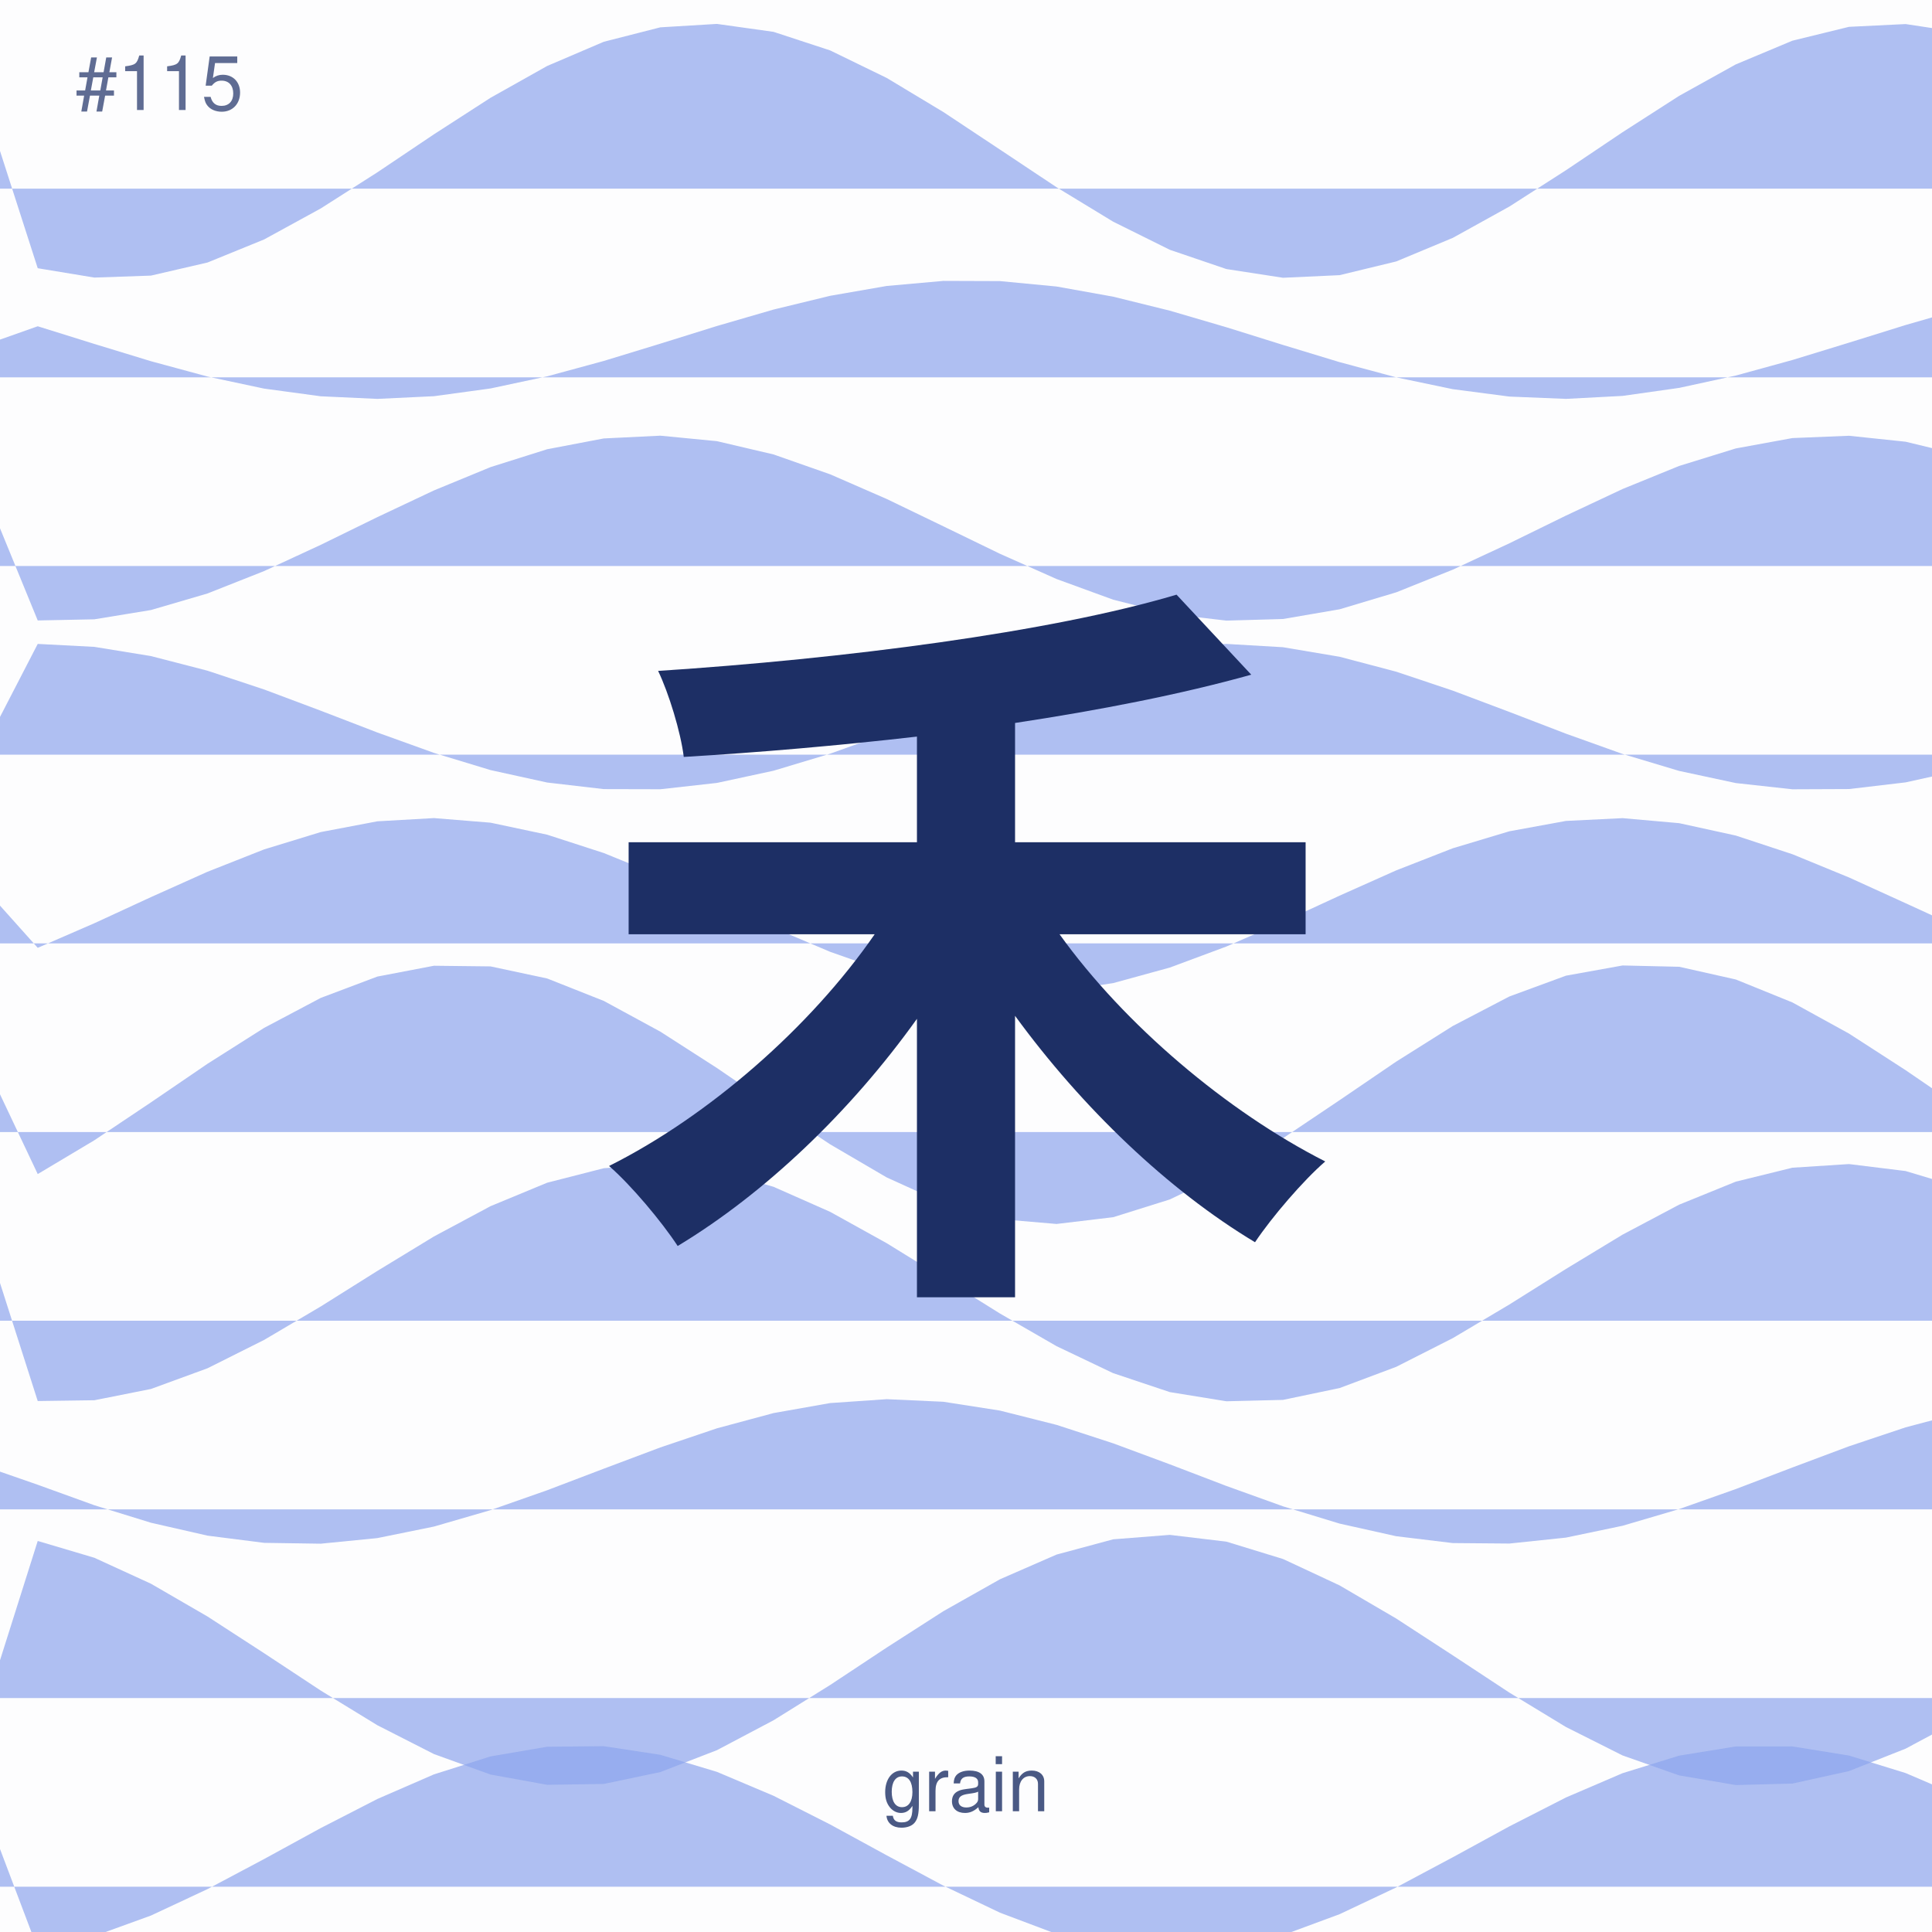
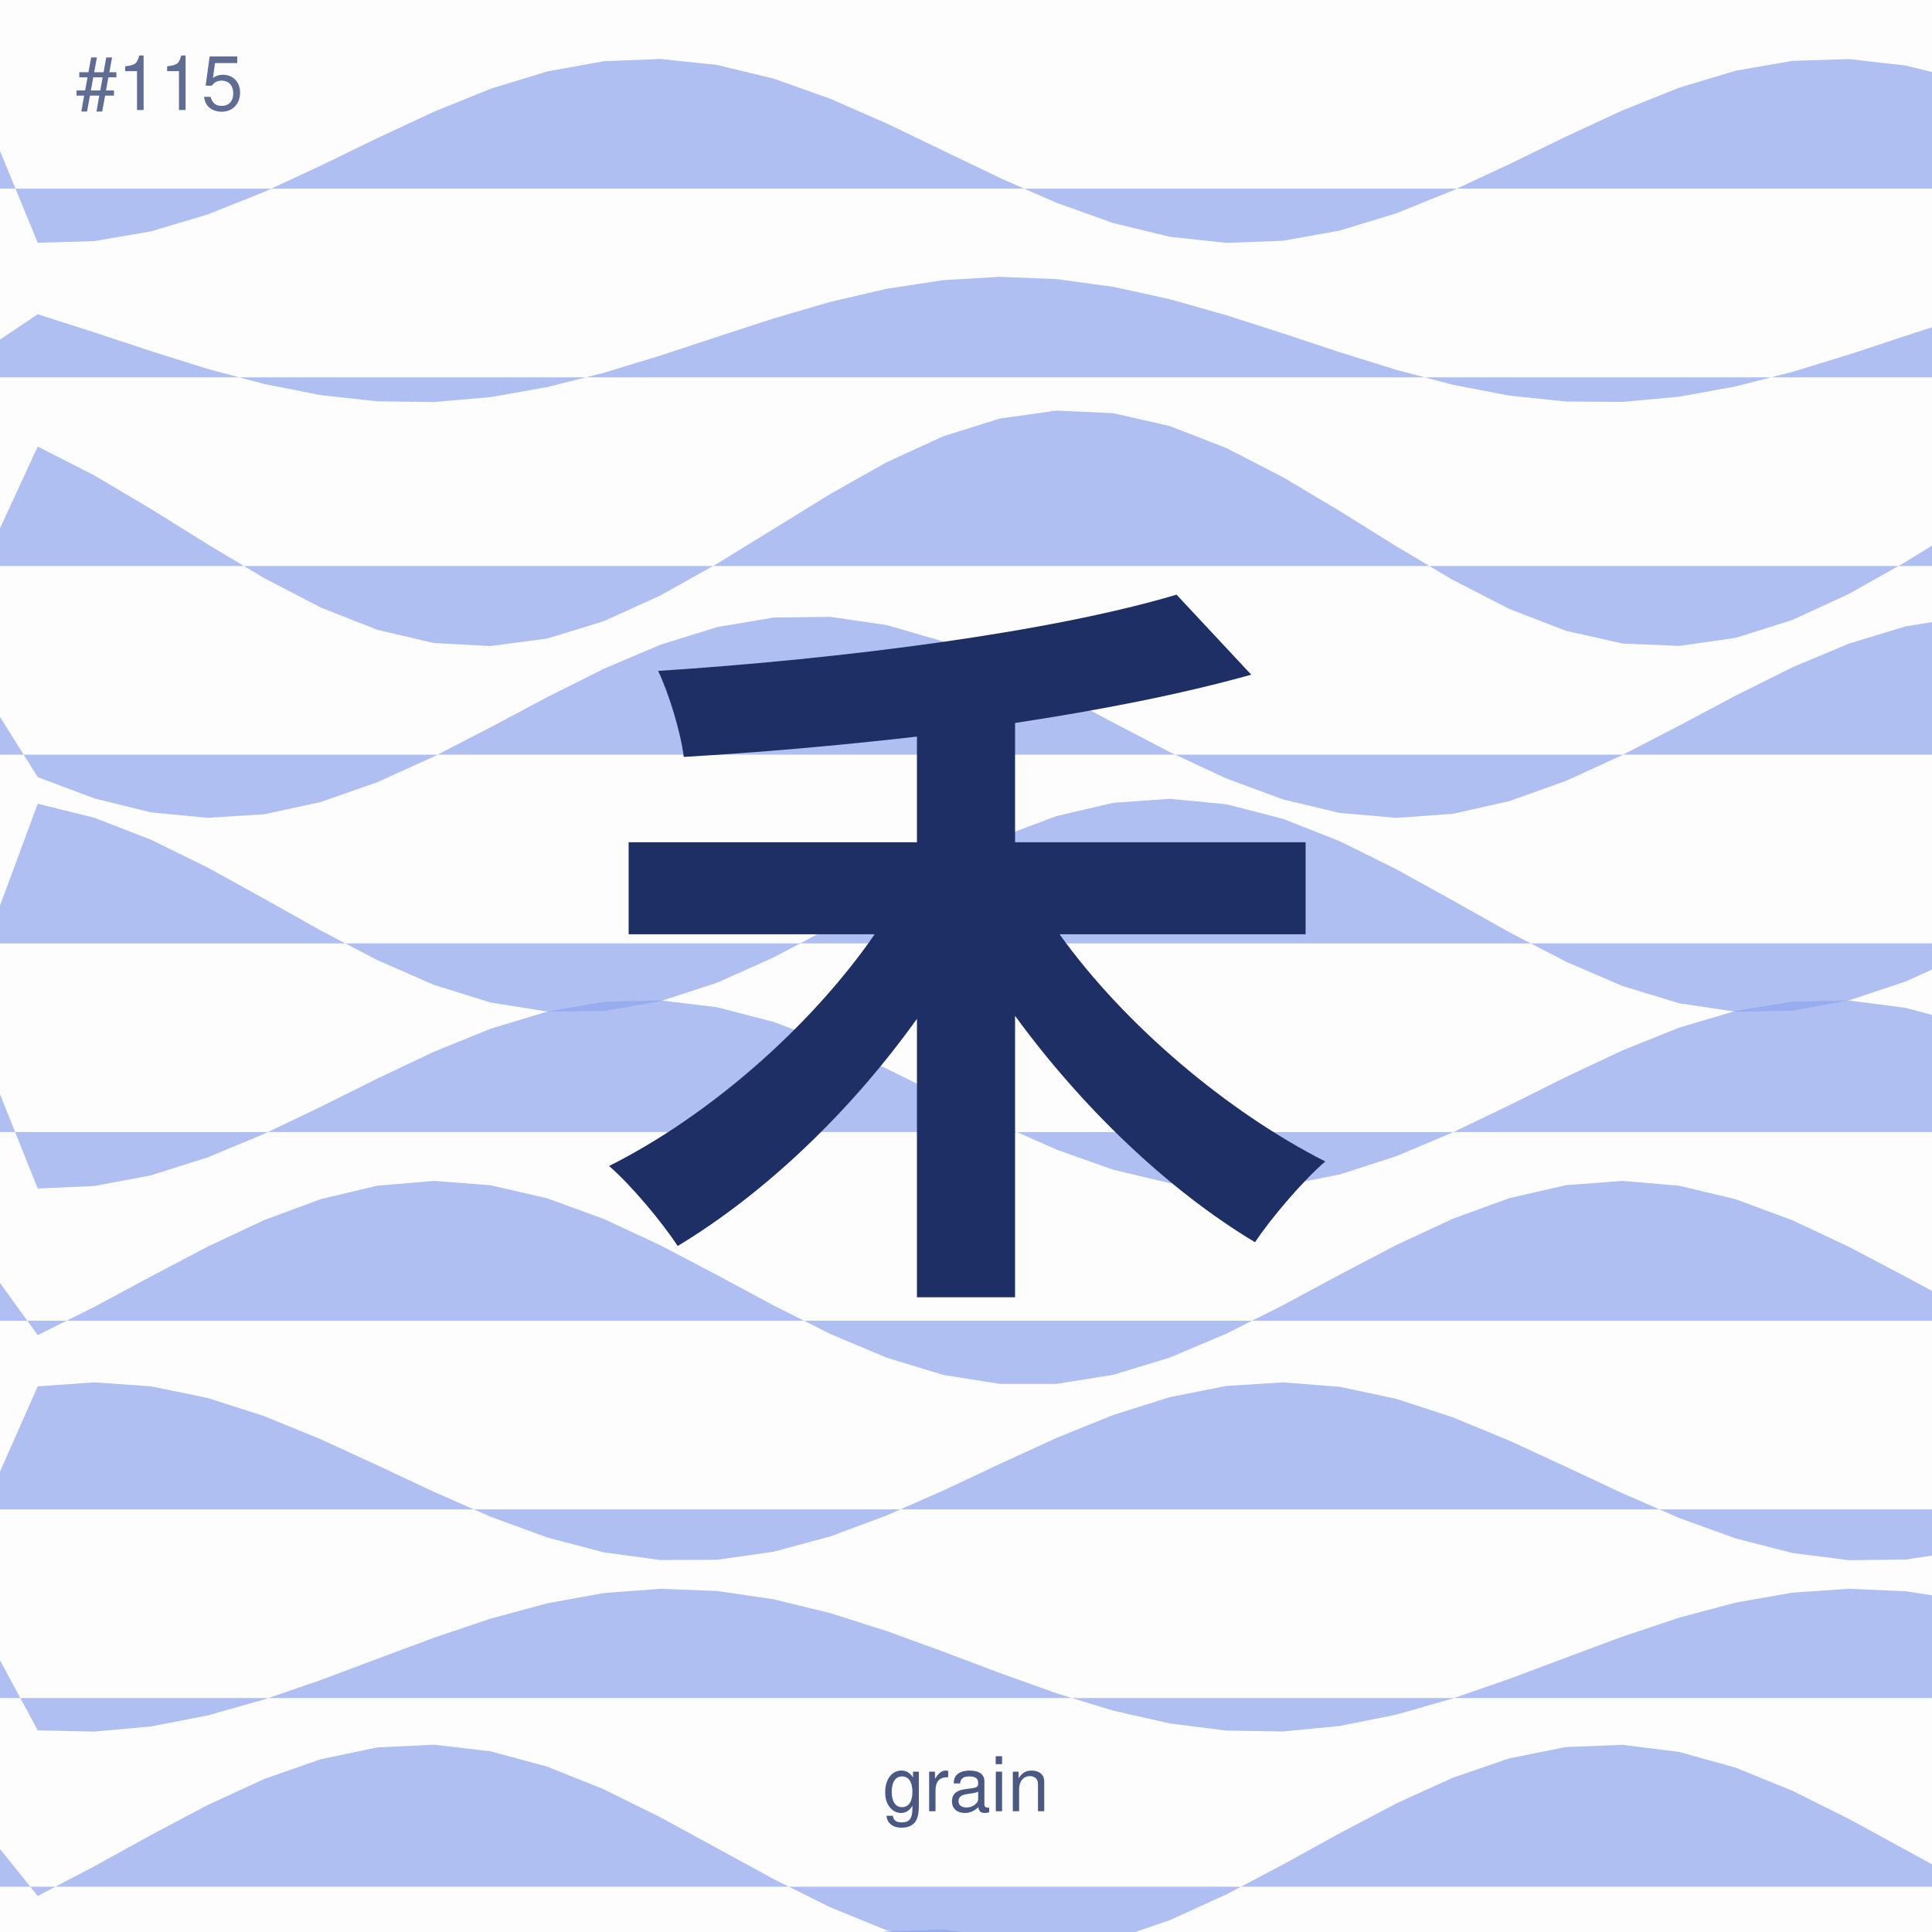
<svg xmlns="http://www.w3.org/2000/svg" width="512" height="512" viewBox="0 0 512 512">
  <defs>
    <style>
      .radical-text {
        font-family: 'Hiragino Sans', 'Yu Gothic', 'Meiryo', 'MS Gothic', 'SimSun', 'Takao', 'IPAexGothic', 'IPAGothic', 'VL Gothic', 'Noto Sans CJK JP', 'Arial Unicode MS', serif;
        font-size: 200px;
        text-anchor: middle;
        dominant-baseline: middle;
        fill: #1d2f65;
        font-weight: bold;
      }
      .number-text {
        font-family: 'Helvetica', 'Arial', sans-serif;
        font-size: 20px;
        text-anchor: start;
        dominant-baseline: hanging;
        fill: #1d2f65;
        opacity: 0.7;
        font-weight: normal;
      }
      .meaning-text {
        font-family: 'Helvetica', 'Arial', sans-serif;
        font-size: 20px;
        text-anchor: middle;
        dominant-baseline: baseline;
        fill: #1d2f65;
        opacity: 0.8;
        font-weight: normal;
      }
    </style>
  </defs>
  <rect width="512" height="512" fill="#fdfdfe" />
  <g opacity="0.6">
-     <path d="M 0,40 L 10,71.082 L 25,73.558 L 40,73.037 L 55,69.564 L 70,63.451 L 85,55.242 L 100,45.673 L 115,35.596 L 130,25.913 L 145,17.488 L 160,11.074 L 175,7.244 L 190,6.34 L 205,8.443 L 220,13.364 L 235,20.665 L 250,29.693 L 265,39.642 L 280,49.623 L 295,58.744 L 310,66.19 L 325,71.298 L 340,73.609 L 355,72.919 L 370,69.287 L 385,63.04 L 400,54.735 L 415,45.113 L 430,35.035 L 445,25.4 L 460,17.069 L 475,10.787 L 490,7.114 L 505,6.379 L 520,8.647 L 512,50 L 0,50 Z" fill="#4169E1" opacity="0.7" />
-     <path d="M 0,90 L 10,86.467 L 25,91.148 L 40,95.726 L 55,99.793 L 70,102.985 L 85,105.017 L 100,105.708 L 115,104.995 L 130,102.943 L 145,99.735 L 160,95.657 L 175,91.074 L 190,86.395 L 205,82.038 L 220,78.392 L 235,75.783 L 250,74.444 L 265,74.495 L 280,75.93 L 295,78.622 L 310,82.331 L 325,86.725 L 340,91.411 L 355,95.971 L 370,99.998 L 385,103.132 L 400,105.093 L 415,105.705 L 430,104.915 L 445,102.792 L 460,99.527 L 475,95.41 L 490,90.811 L 505,86.139 L 520,81.811 L 512,100 L 0,100 Z" fill="#4169E1" opacity="0.7" />
-     <path d="M 0,140 L 10,164.426 L 25,164.123 L 40,161.665 L 55,157.272 L 70,151.336 L 85,144.388 L 100,137.047 L 115,129.971 L 130,123.79 L 145,119.057 L 160,116.195 L 175,115.46 L 190,116.916 L 205,120.435 L 220,125.701 L 235,132.244 L 250,139.481 L 265,146.763 L 280,153.442 L 295,158.92 L 310,162.708 L 325,164.467 L 340,164.041 L 355,161.467 L 370,156.976 L 385,150.968 L 400,143.981 L 415,136.638 L 430,129.595 L 445,123.482 L 460,118.844 L 475,116.096 L 490,115.484 L 505,117.061 L 520,120.687 L 512,150 L 0,150 Z" fill="#4169E1" opacity="0.7" />
-     <path d="M 0,190 L 10,170.647 L 25,171.428 L 40,173.867 L 55,177.748 L 70,182.723 L 85,188.348 L 100,194.121 L 115,199.525 L 130,204.079 L 145,207.375 L 160,209.119 L 175,209.155 L 190,207.48 L 205,204.244 L 220,199.735 L 235,194.357 L 250,188.589 L 265,182.948 L 280,177.936 L 295,174.002 L 310,171.497 L 325,170.645 L 340,171.522 L 355,174.049 L 370,178.002 L 385,183.026 L 400,188.673 L 415,194.438 L 430,199.807 L 445,204.3 L 460,207.516 L 475,209.167 L 490,209.106 L 505,207.338 L 520,204.021 L 512,200 L 0,200 Z" fill="#4169E1" opacity="0.7" />
-     <path d="M 0,240 L 10,251.181 L 25,244.673 L 40,237.748 L 55,231.023 L 70,225.101 L 85,220.509 L 100,217.659 L 115,216.804 L 130,218.021 L 145,221.202 L 160,226.062 L 175,232.166 L 190,238.971 L 205,245.867 L 220,252.24 L 235,257.519 L 250,261.233 L 265,263.05 L 280,262.809 L 295,260.53 L 310,256.417 L 325,250.838 L 340,244.29 L 355,237.36 L 370,230.665 L 385,224.804 L 400,220.301 L 415,217.557 L 430,216.818 L 445,218.15 L 460,221.433 L 475,226.376 L 490,232.535 L 505,239.361 L 520,246.244 L 512,250 L 0,250 Z" fill="#4169E1" opacity="0.7" />
-     <path d="M 0,290 L 10,311.138 L 25,302.184 L 40,292.142 L 55,281.909 L 70,272.399 L 85,264.461 L 100,258.804 L 115,255.934 L 130,256.107 L 145,259.307 L 160,265.249 L 175,273.402 L 190,283.038 L 205,293.296 L 220,303.259 L 235,312.038 L 250,318.848 L 265,323.081 L 280,324.36 L 295,322.569 L 310,317.868 L 325,310.679 L 340,301.642 L 355,291.565 L 370,281.349 L 385,271.905 L 400,264.078 L 415,258.566 L 430,255.862 L 445,256.207 L 460,259.572 L 475,265.654 L 490,273.911 L 505,283.605 L 520,293.871 L 512,300 L 0,300 Z" fill="#4169E1" opacity="0.7" />
-     <path d="M 0,340 L 10,371.286 L 25,371.078 L 40,368.094 L 55,362.601 L 70,355.088 L 85,346.228 L 100,336.811 L 115,327.68 L 130,319.648 L 145,313.435 L 160,309.595 L 175,308.47 L 190,310.163 L 205,314.52 L 220,321.153 L 235,329.47 L 250,338.728 L 265,348.099 L 280,356.747 L 295,363.899 L 310,368.916 L 325,371.35 L 340,370.983 L 355,367.849 L 370,362.228 L 385,354.62 L 400,345.707 L 415,336.284 L 430,327.193 L 445,319.246 L 460,313.153 L 475,309.458 L 490,308.491 L 505,310.339 L 520,314.836 L 512,350 L 0,350 Z" fill="#4169E1" opacity="0.7" />
-     <path d="M 0,390 L 10,393.477 L 25,398.905 L 40,403.538 L 55,406.961 L 70,408.869 L 85,409.092 L 100,407.609 L 115,404.554 L 130,400.198 L 145,394.931 L 160,389.224 L 175,383.586 L 190,378.521 L 205,374.482 L 220,371.828 L 235,370.798 L 250,371.483 L 265,373.822 L 280,377.607 L 295,382.498 L 310,388.059 L 325,393.794 L 340,399.19 L 355,403.765 L 370,407.11 L 385,408.927 L 400,409.054 L 415,407.478 L 430,404.341 L 445,399.923 L 460,394.618 L 475,388.902 L 490,383.283 L 505,378.264 L 520,374.293 L 512,400 L 0,400 Z" fill="#4169E1" opacity="0.7" />
-     <path d="M 0,440 L 10,408.373 L 25,412.825 L 40,419.704 L 55,428.396 L 70,438.124 L 85,448.02 L 100,457.2 L 115,464.843 L 130,470.267 L 145,472.988 L 160,472.761 L 175,469.609 L 190,463.811 L 205,455.886 L 220,446.543 L 235,436.615 L 250,426.989 L 265,418.526 L 280,411.98 L 295,407.938 L 310,406.76 L 325,408.551 L 340,413.151 L 355,420.149 L 370,428.921 L 385,438.683 L 400,448.562 L 415,457.676 L 430,465.211 L 445,470.495 L 460,473.054 L 475,472.661 L 490,469.35 L 505,463.417 L 520,455.393 L 512,450 L 0,450 Z" fill="#4169E1" opacity="0.7" />
-     <path d="M 0,490 L 10,516.454 L 25,513.077 L 40,507.638 L 55,500.623 L 70,492.66 L 85,484.459 L 100,476.753 L 115,470.231 L 130,465.474 L 145,462.908 L 160,462.762 L 175,465.049 L 190,469.565 L 205,475.907 L 220,483.507 L 235,491.687 L 250,499.717 L 265,506.878 L 280,512.532 L 295,516.173 L 310,517.477 L 325,516.325 L 340,512.823 L 355,507.281 L 370,500.196 L 385,492.2 L 400,484.008 L 415,476.35 L 430,469.913 L 445,465.269 L 460,462.835 L 475,462.827 L 490,465.246 L 505,469.877 L 520,476.305 L 512,500 L 0,500 Z" fill="#4169E1" opacity="0.7" />
-     <path d="M 0,540 L 10,547.015 L 25,538.784 L 40,530.662 L 55,523.374 L 70,517.571 L 85,513.772 L 100,512.315 L 115,513.332 L 130,516.731 L 145,522.208 L 160,529.275 L 175,537.3 L 190,545.566 L 205,553.334 L 220,559.912 L 235,564.711 L 250,567.303 L 265,567.456 L 280,565.156 L 295,560.609 L 310,554.221 L 325,546.563 L 340,538.319 L 355,530.225 L 370,523.004 L 385,517.301 L 400,513.626 L 415,512.307 L 430,513.461 L 445,516.986 L 460,522.567 L 475,529.706 L 490,537.763 L 505,546.021 L 520,553.741 L 512,550 L 0,550 Z" fill="#4169E1" opacity="0.7" />
+     <path d="M 0,40 L 10,64.331 L 25,63.891 L 40,61.318 L 55,56.84 L 70,50.858 L 85,43.907 L 100,36.606 L 115,29.608 L 130,23.539 L 145,18.94 L 160,16.222 L 175,15.628 L 190,17.212 L 205,20.831 L 220,26.162 L 235,32.73 L 250,39.946 L 265,47.168 L 280,53.749 L 295,59.103 L 310,62.749 L 325,64.364 L 340,63.802 L 355,61.114 L 370,56.54 L 385,50.489 L 400,43.5 L 415,36.199 L 430,29.238 L 445,23.237 L 460,18.735 L 475,16.131 L 490,15.66 L 505,17.363 L 520,21.088 L 512,50 L 0,50 Z" fill="#4169E1" opacity="0.7" />
+     <path d="M 0,90 L 10,83.283 L 25,88.083 L 40,93.055 L 55,97.754 L 70,101.76 L 85,104.715 L 100,106.357 L 115,106.537 L 130,105.24 L 145,102.581 L 160,98.799 L 175,94.231 L 190,89.285 L 205,84.402 L 220,80.02 L 235,76.529 L 250,74.242 L 265,73.362 L 280,73.968 L 295,76.007 L 310,79.295 L 325,83.54 L 340,88.362 L 355,93.33 L 370,98 L 385,101.956 L 400,104.844 L 415,106.406 L 430,106.503 L 445,105.125 L 460,102.396 L 475,98.56 L 490,93.959 L 505,89.005 L 520,84.14 L 512,100 L 0,100 Z" fill="#4169E1" opacity="0.7" />
+     <path d="M 0,140 L 10,118.355 L 25,125.994 L 40,134.885 L 55,144.232 L 70,153.201 L 85,160.992 L 100,166.906 L 115,170.418 L 130,171.212 L 145,169.219 L 160,164.615 L 175,157.812 L 190,149.419 L 205,140.184 L 220,130.932 L 235,122.491 L 250,115.613 L 265,110.915 L 280,108.814 L 295,109.499 L 310,112.908 L 325,118.738 L 340,126.467 L 355,135.404 L 370,144.753 L 385,153.676 L 400,161.378 L 415,167.171 L 430,170.536 L 445,171.174 L 460,169.027 L 475,164.287 L 490,157.377 L 505,148.916 L 520,139.658 L 512,150 L 0,150 Z" fill="#4169E1" opacity="0.7" />
+     <path d="M 0,190 L 10,205.946 L 25,211.578 L 40,215.283 L 55,216.73 L 70,215.788 L 85,212.543 L 100,207.285 L 115,200.482 L 130,192.743 L 145,184.759 L 160,177.243 L 175,170.867 L 190,166.2 L 205,163.658 L 220,163.47 L 235,165.652 L 250,170.008 L 265,176.151 L 280,183.53 L 295,191.487 L 310,199.312 L 325,206.305 L 340,211.841 L 355,215.426 L 370,216.74 L 385,215.666 L 400,212.298 L 415,206.939 L 430,200.067 L 445,192.296 L 460,184.319 L 475,176.85 L 490,170.556 L 505,165.998 L 520,163.585 L 512,200 L 0,200 Z" fill="#4169E1" opacity="0.7" />
+     <path d="M 0,240 L 10,212.996 L 25,216.723 L 40,222.53 L 55,229.897 L 70,238.167 L 85,246.6 L 100,254.444 L 115,260.997 L 130,265.675 L 145,268.06 L 160,267.938 L 175,265.32 L 190,260.441 L 205,253.735 L 220,245.803 L 235,237.352 L 250,229.138 L 265,221.894 L 280,216.268 L 295,212.761 L 310,211.688 L 325,213.143 L 340,216.998 L 355,222.907 L 370,230.343 L 385,238.642 L 400,247.062 L 415,254.851 L 430,261.314 L 445,265.873 L 460,268.12 L 475,267.856 L 490,265.103 L 505,260.108 L 520,253.317 L 512,250 L 0,250 Z" fill="#4169E1" opacity="0.7" />
+     <path d="M 0,290 L 10,314.965 L 25,314.306 L 40,311.476 L 55,306.728 L 70,300.485 L 85,293.306 L 100,285.832 L 115,278.73 L 130,272.634 L 145,268.09 L 160,265.503 L 175,265.104 L 190,266.93 L 205,270.815 L 220,276.415 L 235,283.228 L 250,290.646 L 265,298.007 L 280,304.652 L 295,309.988 L 310,313.539 L 325,314.987 L 340,314.203 L 355,311.257 L 370,306.413 L 385,300.102 L 400,292.889 L 415,285.418 L 430,278.356 L 445,272.334 L 460,267.89 L 475,265.422 L 490,265.149 L 505,267.095 L 520,271.088 L 512,300 L 0,300 Z" fill="#4169E1" opacity="0.7" />
+     <path d="M 0,340 L 10,353.825 L 25,346.338 L 40,338.284 L 55,330.383 L 70,323.342 L 85,317.788 L 100,314.219 L 115,312.952 L 130,314.102 L 145,317.565 L 160,323.032 L 175,330.015 L 190,337.89 L 205,345.953 L 220,353.484 L 235,359.811 L 250,364.369 L 265,366.749 L 280,366.74 L 295,364.343 L 310,359.771 L 325,353.432 L 340,345.895 L 355,337.83 L 370,329.959 L 385,322.986 L 400,317.532 L 415,314.085 L 430,312.953 L 445,314.237 L 460,317.822 L 475,323.389 L 490,330.439 L 505,338.343 L 520,346.396 L 512,350 L 0,350 Z" fill="#4169E1" opacity="0.7" />
+     <path d="M 0,390 L 10,367.402 L 25,366.343 L 40,367.398 L 55,370.471 L 70,375.288 L 85,381.42 L 100,388.319 L 115,395.367 L 130,401.936 L 145,407.439 L 160,411.384 L 175,413.419 L 190,413.362 L 205,411.218 L 220,407.179 L 235,401.605 L 250,394.995 L 265,387.938 L 280,381.066 L 295,374.992 L 310,370.258 L 325,367.288 L 340,366.347 L 355,367.518 L 370,370.698 L 385,375.602 L 400,381.792 L 415,388.716 L 430,395.754 L 445,402.278 L 460,407.705 L 475,411.551 L 490,413.472 L 505,413.296 L 520,411.039 L 512,400 L 0,400 Z" fill="#4169E1" opacity="0.7" />
+     <path d="M 0,440 L 10,458.559 L 25,458.89 L 40,457.533 L 55,454.611 L 70,450.383 L 85,445.227 L 100,439.605 L 115,434.018 L 130,428.966 L 145,424.899 L 160,422.18 L 175,421.054 L 190,421.62 L 205,423.828 L 220,427.481 L 235,432.252 L 250,437.714 L 265,443.382 L 280,448.747 L 295,453.33 L 310,456.723 L 325,458.622 L 340,458.858 L 355,457.409 L 370,454.405 L 385,450.114 L 400,444.92 L 415,439.286 L 430,433.716 L 445,428.708 L 460,424.708 L 475,422.074 L 490,421.041 L 505,421.702 L 520,423.997 L 512,450 L 0,450 Z" fill="#4169E1" opacity="0.7" />
+     <path d="M 0,490 L 10,502.451 L 25,494.587 L 40,486.314 L 55,478.369 L 70,471.463 L 85,466.214 L 100,463.089 L 115,462.367 L 130,464.115 L 145,468.174 L 160,474.183 L 175,481.605 L 190,489.777 L 205,497.969 L 220,505.449 L 235,511.549 L 250,515.724 L 265,517.601 L 280,517.013 L 295,514.011 L 310,508.865 L 325,502.034 L 340,494.128 L 355,485.853 L 370,477.948 L 385,471.12 L 400,465.979 L 415,462.983 L 430,462.401 L 445,464.284 L 460,468.464 L 475,474.568 L 490,482.05 L 505,490.243 L 520,498.414 L 512,500 L 0,500 Z" fill="#4169E1" opacity="0.7" />
+     <path d="M 0,540 L 10,540.204 L 25,548.699 L 40,556.417 L 55,562.669 L 70,566.895 L 85,568.72 L 100,567.978 L 115,564.738 L 130,559.288 L 145,552.115 L 160,543.859 L 175,535.259 L 190,527.083 L 205,520.06 L 220,514.819 L 235,511.826 L 250,511.351 L 265,513.435 L 280,517.891 L 295,524.323 L 310,532.155 L 325,540.688 L 340,549.159 L 355,556.812 L 370,562.963 L 385,567.064 L 400,568.746 L 415,567.861 L 430,564.487 L 445,558.926 L 460,551.674 L 475,543.379 L 490,534.783 L 505,526.652 L 520,519.714 L 512,550 L 0,550 Z" fill="#4169E1" opacity="0.7" />
  </g>
  <text x="256" y="256" class="radical-text">禾</text>
  <text x="20" y="20" class="number-text">#115</text>
  <text x="256" y="480" class="meaning-text">grain</text>
</svg>
